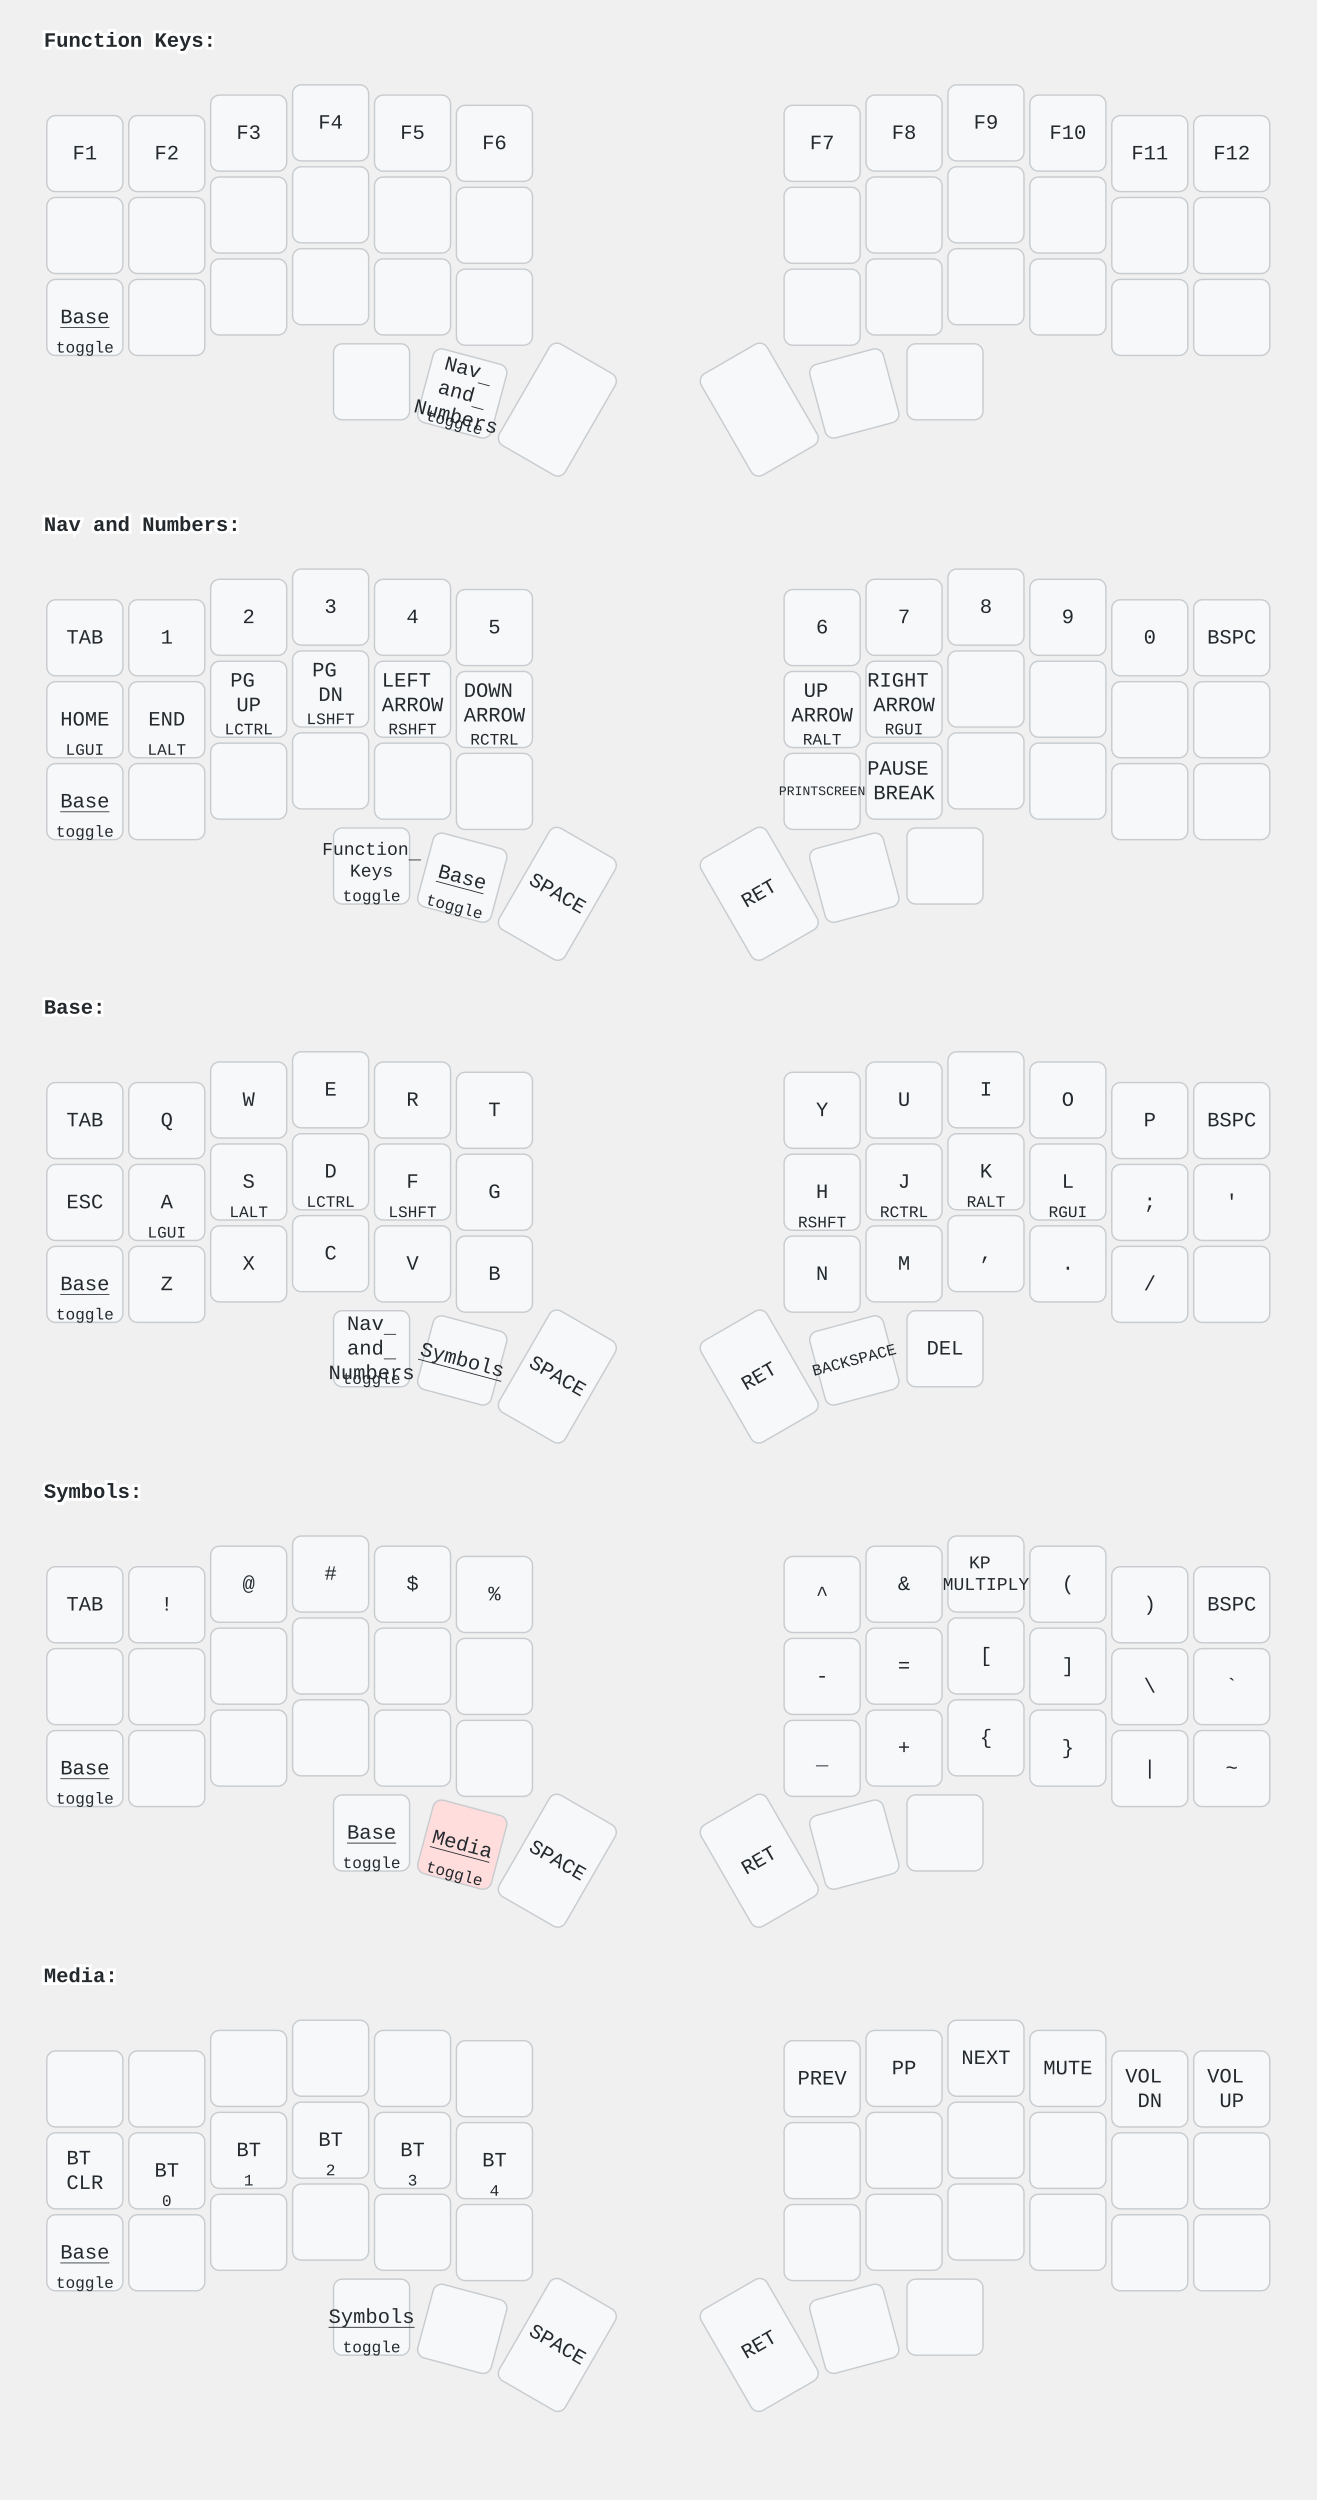
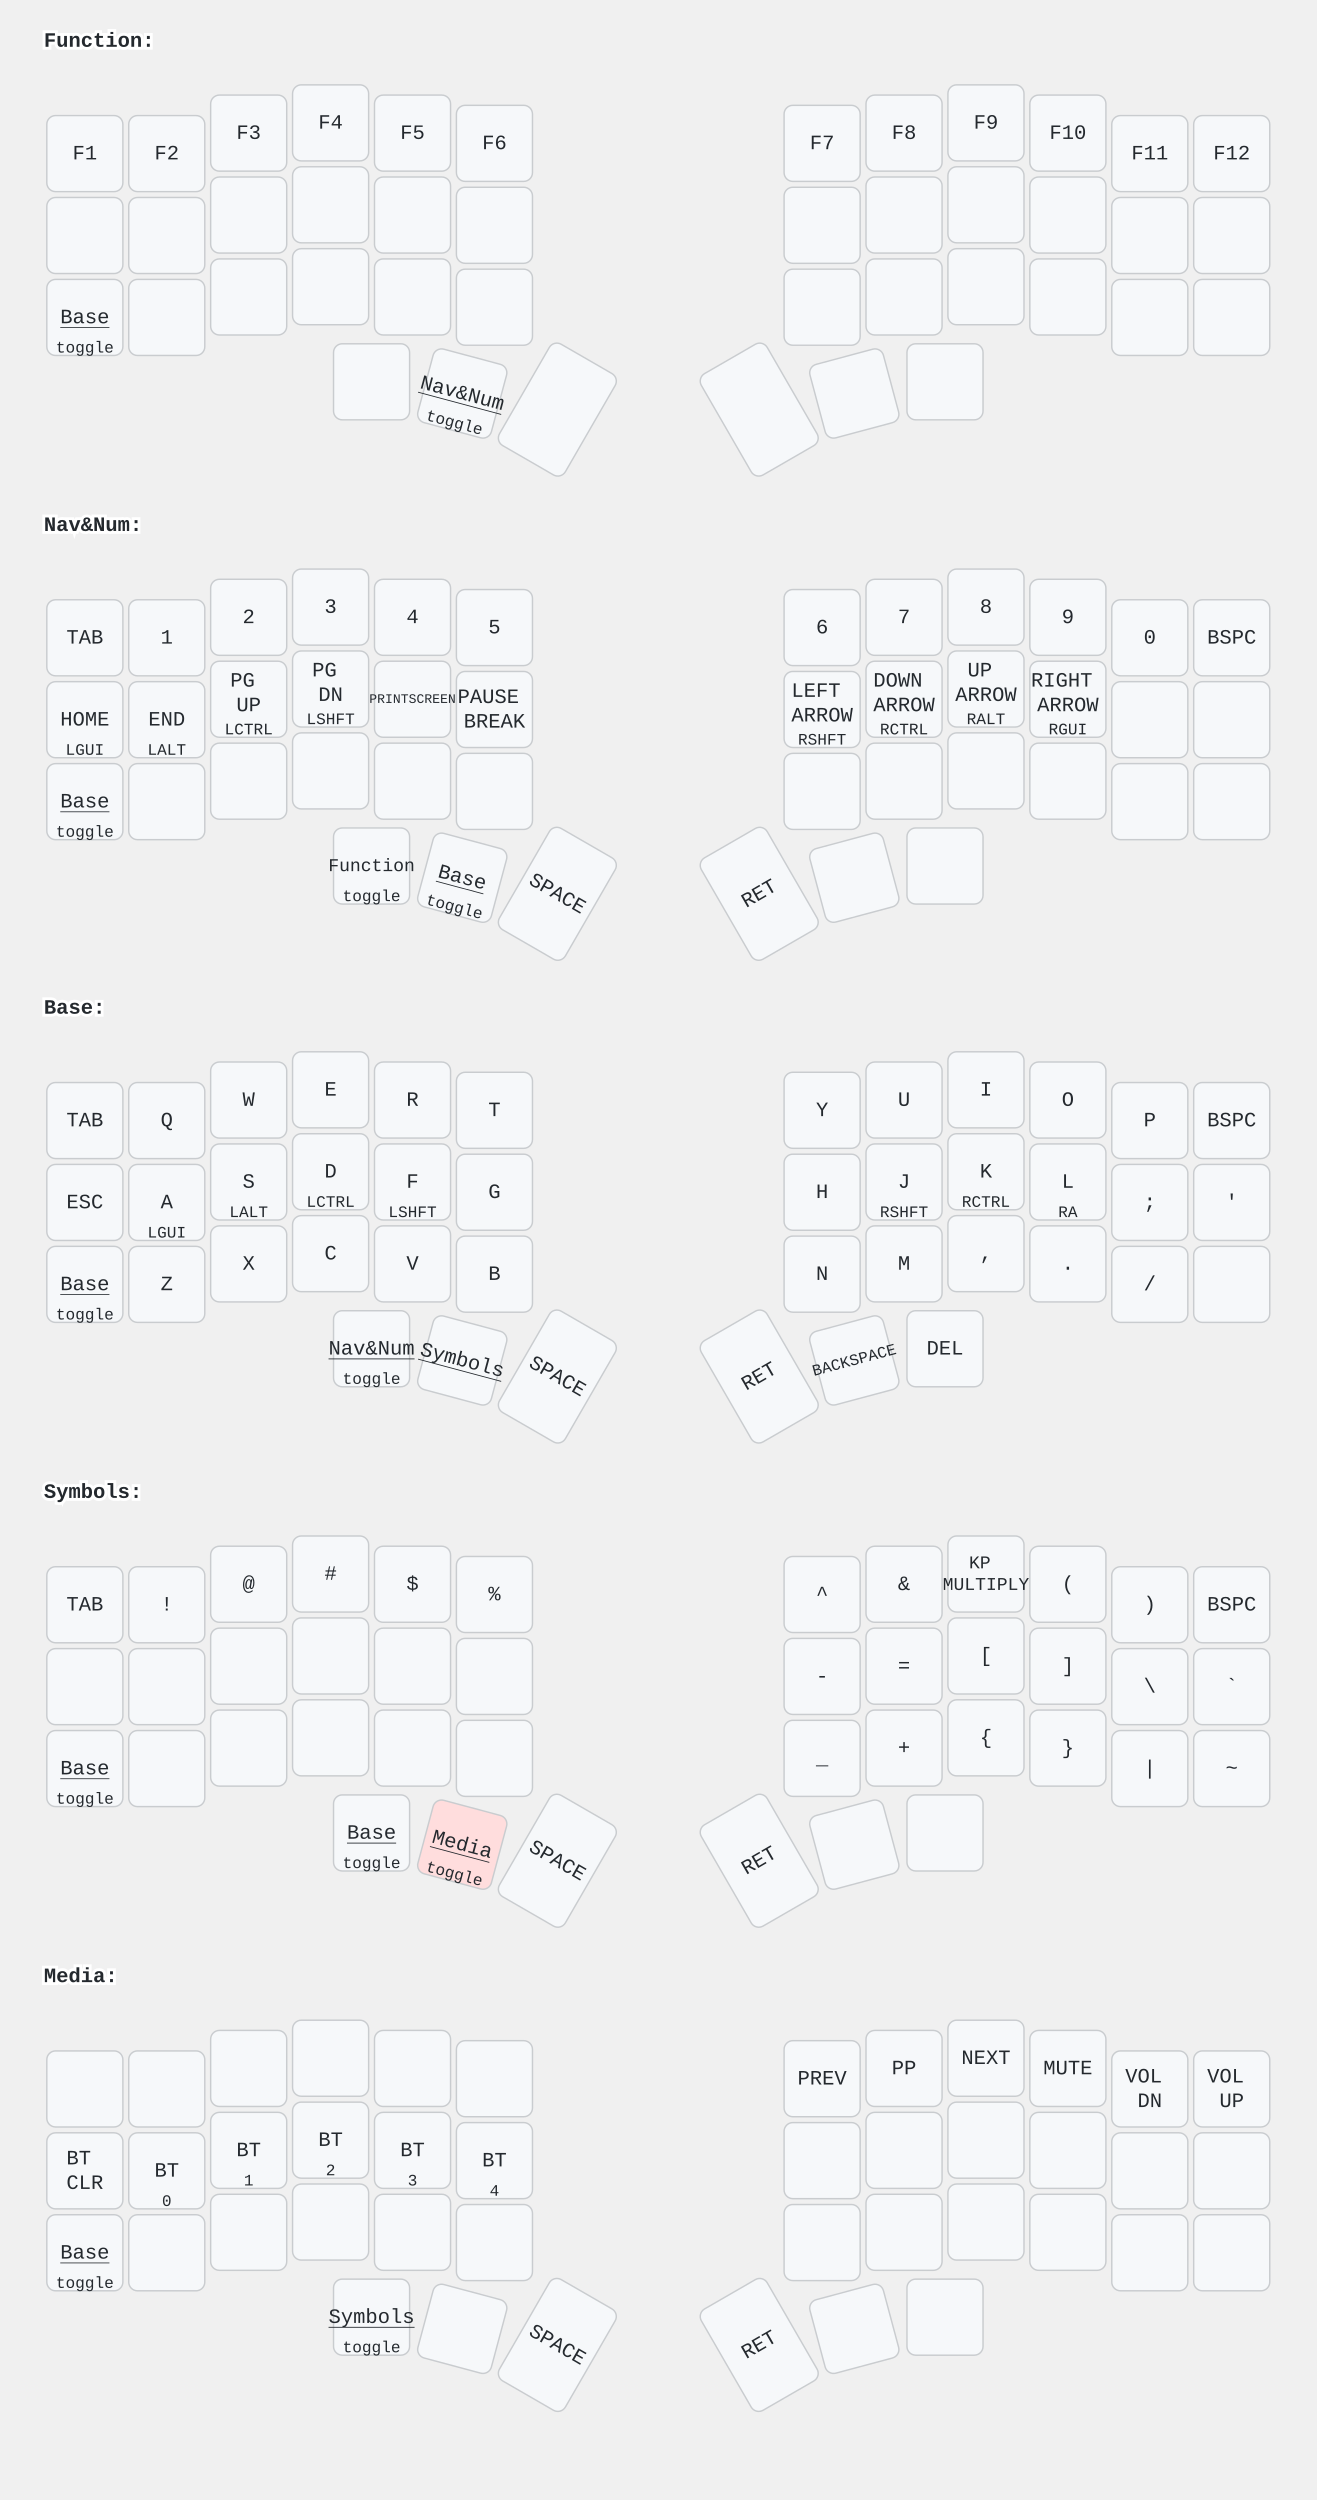
<svg xmlns="http://www.w3.org/2000/svg" width="900" height="1709" viewBox="0 0 900 1709" class="keymap">
  <style>/* inherit to force styles through use tags */
svg path {
    fill: inherit;
}

/* font and background color specifications */
svg.keymap {
    font-family: SFMono-Regular,Consolas,Liberation Mono,Menlo,monospace;
    font-size: 14px;
    font-kerning: normal;
    text-rendering: optimizeLegibility;
    fill: #24292e;
}

/* default key styling */
rect.key {
    fill: #f6f8fa;
}

rect.key, rect.combo {
    stroke: #c9cccf;
    stroke-width: 1;
}

/* default key side styling, only used is draw_key_sides is set */
rect.side {
    filter: brightness(90%);
}

/* color accent for combo boxes */
rect.combo, rect.combo-separate {
    fill: #cdf;
}

/* color accent for held keys */
rect.held, rect.combo.held {
    fill: #fdd;
}

/* color accent for ghost (optional) keys */
rect.ghost, rect.combo.ghost {
    stroke-dasharray: 4, 4;
    stroke-width: 2;
}

text {
    text-anchor: middle;
    dominant-baseline: middle;
}

/* styling for layer labels */
text.label {
    font-weight: bold;
    text-anchor: start;
    stroke: white;
    stroke-width: 4;
    paint-order: stroke;
}

/* styling for optional footer */
text.footer {
    text-anchor: end;
    dominant-baseline: auto;
    stroke: white;
    stroke-width: 4;
    paint-order: stroke;
}

/* styling for combo tap, and key non-tap label text */
text.combo, text.hold, text.shifted, text.left, text.right, text.tl, text.tr, text.bl, text.br {
    font-size: 11px;
}

text.hold, text.bl, text.br {
    text-anchor: middle;
    dominant-baseline: auto;
}

text.shifted, text.tl, text.tr {
    text-anchor: middle;
    dominant-baseline: hanging;
}

text.left, text.tl, text.bl {
    text-anchor: start;
}

text.right, text.tr, text.br {
    text-anchor: end;
}

text.layer-activator {
    text-decoration: underline;
}

/* styling for hold/shifted label text in combo box */
text.combo.hold, text.combo.shifted, text.combo.left, text.combo.right {
    font-size: 8px;
}

/* lighter symbol for transparent keys */
text.trans {
    fill: #7b7e81;
}

/* styling for combo dendrons */
path.combo {
    stroke-width: 1;
    stroke: gray;
    fill: none;
}

/* Start Tabler Icons Cleanup */
/* cannot use height/width with glyphs */
.icon-tabler &gt; path {
    fill: inherit;
    stroke: inherit;
    stroke-width: 2;
}
/* hide tabler's default box */
.icon-tabler &gt; path[stroke="none"][fill="none"] {
    visibility: hidden;
}
/* End Tabler Icons Cleanup */
</style>
-   <g transform="translate(30, 0)" class="layer-Function Keys">
-     <text x="0" y="28" class="label" id="Function-Keys">Function Keys:</text>
+   <g transform="translate(30, 0)" class="layer-Function">
+     <text x="0" y="28" class="label" id="Function">Function:</text>
    <g transform="translate(0, 56)">
      <g transform="translate(28, 49)" class="key keypos-0">
        <rect rx="6" ry="6" x="-26" y="-26" width="52" height="52" class="key" />
        <text x="0" y="0" class="key tap">F1</text>
      </g>
      <g transform="translate(84, 49)" class="key keypos-1">
        <rect rx="6" ry="6" x="-26" y="-26" width="52" height="52" class="key" />
        <text x="0" y="0" class="key tap">F2</text>
      </g>
      <g transform="translate(140, 35)" class="key keypos-2">
        <rect rx="6" ry="6" x="-26" y="-26" width="52" height="52" class="key" />
        <text x="0" y="0" class="key tap">F3</text>
      </g>
      <g transform="translate(196, 28)" class="key keypos-3">
        <rect rx="6" ry="6" x="-26" y="-26" width="52" height="52" class="key" />
        <text x="0" y="0" class="key tap">F4</text>
      </g>
      <g transform="translate(252, 35)" class="key keypos-4">
        <rect rx="6" ry="6" x="-26" y="-26" width="52" height="52" class="key" />
        <text x="0" y="0" class="key tap">F5</text>
      </g>
      <g transform="translate(308, 42)" class="key keypos-5">
        <rect rx="6" ry="6" x="-26" y="-26" width="52" height="52" class="key" />
        <text x="0" y="0" class="key tap">F6</text>
      </g>
      <g transform="translate(532, 42)" class="key keypos-6">
        <rect rx="6" ry="6" x="-26" y="-26" width="52" height="52" class="key" />
        <text x="0" y="0" class="key tap">F7</text>
      </g>
      <g transform="translate(588, 35)" class="key keypos-7">
        <rect rx="6" ry="6" x="-26" y="-26" width="52" height="52" class="key" />
        <text x="0" y="0" class="key tap">F8</text>
      </g>
      <g transform="translate(644, 28)" class="key keypos-8">
        <rect rx="6" ry="6" x="-26" y="-26" width="52" height="52" class="key" />
        <text x="0" y="0" class="key tap">F9</text>
      </g>
      <g transform="translate(700, 35)" class="key keypos-9">
        <rect rx="6" ry="6" x="-26" y="-26" width="52" height="52" class="key" />
        <text x="0" y="0" class="key tap">F10</text>
      </g>
      <g transform="translate(756, 49)" class="key keypos-10">
        <rect rx="6" ry="6" x="-26" y="-26" width="52" height="52" class="key" />
        <text x="0" y="0" class="key tap">F11</text>
      </g>
      <g transform="translate(812, 49)" class="key keypos-11">
        <rect rx="6" ry="6" x="-26" y="-26" width="52" height="52" class="key" />
        <text x="0" y="0" class="key tap">F12</text>
      </g>
      <g transform="translate(28, 105)" class="key keypos-12">
        <rect rx="6" ry="6" x="-26" y="-26" width="52" height="52" class="key" />
      </g>
      <g transform="translate(84, 105)" class="key keypos-13">
        <rect rx="6" ry="6" x="-26" y="-26" width="52" height="52" class="key" />
      </g>
      <g transform="translate(140, 91)" class="key keypos-14">
        <rect rx="6" ry="6" x="-26" y="-26" width="52" height="52" class="key" />
      </g>
      <g transform="translate(196, 84)" class="key keypos-15">
        <rect rx="6" ry="6" x="-26" y="-26" width="52" height="52" class="key" />
      </g>
      <g transform="translate(252, 91)" class="key keypos-16">
        <rect rx="6" ry="6" x="-26" y="-26" width="52" height="52" class="key" />
      </g>
      <g transform="translate(308, 98)" class="key keypos-17">
        <rect rx="6" ry="6" x="-26" y="-26" width="52" height="52" class="key" />
      </g>
      <g transform="translate(532, 98)" class="key keypos-18">
        <rect rx="6" ry="6" x="-26" y="-26" width="52" height="52" class="key" />
      </g>
      <g transform="translate(588, 91)" class="key keypos-19">
        <rect rx="6" ry="6" x="-26" y="-26" width="52" height="52" class="key" />
      </g>
      <g transform="translate(644, 84)" class="key keypos-20">
        <rect rx="6" ry="6" x="-26" y="-26" width="52" height="52" class="key" />
      </g>
      <g transform="translate(700, 91)" class="key keypos-21">
        <rect rx="6" ry="6" x="-26" y="-26" width="52" height="52" class="key" />
      </g>
      <g transform="translate(756, 105)" class="key keypos-22">
        <rect rx="6" ry="6" x="-26" y="-26" width="52" height="52" class="key" />
      </g>
      <g transform="translate(812, 105)" class="key keypos-23">
        <rect rx="6" ry="6" x="-26" y="-26" width="52" height="52" class="key" />
      </g>
      <g transform="translate(28, 161)" class="key keypos-24">
        <rect rx="6" ry="6" x="-26" y="-26" width="52" height="52" class="key" />
        <a href="#Base">
          <text x="0" y="0" class="key tap layer-activator">Base</text>
        </a>
        <text x="0" y="24" class="key hold">toggle</text>
      </g>
      <g transform="translate(84, 161)" class="key keypos-25">
        <rect rx="6" ry="6" x="-26" y="-26" width="52" height="52" class="key" />
      </g>
      <g transform="translate(140, 147)" class="key keypos-26">
        <rect rx="6" ry="6" x="-26" y="-26" width="52" height="52" class="key" />
      </g>
      <g transform="translate(196, 140)" class="key keypos-27">
        <rect rx="6" ry="6" x="-26" y="-26" width="52" height="52" class="key" />
      </g>
      <g transform="translate(252, 147)" class="key keypos-28">
        <rect rx="6" ry="6" x="-26" y="-26" width="52" height="52" class="key" />
      </g>
      <g transform="translate(308, 154)" class="key keypos-29">
        <rect rx="6" ry="6" x="-26" y="-26" width="52" height="52" class="key" />
      </g>
      <g transform="translate(532, 154)" class="key keypos-30">
        <rect rx="6" ry="6" x="-26" y="-26" width="52" height="52" class="key" />
      </g>
      <g transform="translate(588, 147)" class="key keypos-31">
        <rect rx="6" ry="6" x="-26" y="-26" width="52" height="52" class="key" />
      </g>
      <g transform="translate(644, 140)" class="key keypos-32">
        <rect rx="6" ry="6" x="-26" y="-26" width="52" height="52" class="key" />
      </g>
      <g transform="translate(700, 147)" class="key keypos-33">
        <rect rx="6" ry="6" x="-26" y="-26" width="52" height="52" class="key" />
      </g>
      <g transform="translate(756, 161)" class="key keypos-34">
        <rect rx="6" ry="6" x="-26" y="-26" width="52" height="52" class="key" />
      </g>
      <g transform="translate(812, 161)" class="key keypos-35">
        <rect rx="6" ry="6" x="-26" y="-26" width="52" height="52" class="key" />
      </g>
      <g transform="translate(224, 205)" class="key keypos-36">
        <rect rx="6" ry="6" x="-26" y="-26" width="52" height="52" class="key" />
      </g>
      <g transform="translate(286, 213) rotate(15.0)" class="key keypos-37">
        <rect rx="6" ry="6" x="-26" y="-26" width="52" height="52" class="key" />
-         <a href="#Nav-and-Numbers">
-           <text x="0" y="0" class="key tap layer-activator">
-             <tspan x="0" dy="-1.2em">Nav</tspan>
-             <tspan x="0" dy="1.2em">and</tspan>
-             <tspan x="0" dy="1.2em">Numbers</tspan>
-           </text>
+         <a href="#NavNum">
+           <text x="0" y="0" class="key tap layer-activator">Nav&amp;Num</text>
        </a>
        <text x="0" y="24" class="key hold">toggle</text>
      </g>
      <g transform="translate(351, 224) rotate(30.0)" class="key keypos-38">
        <rect rx="6" ry="6" x="-26" y="-40" width="52" height="80" class="key" />
      </g>
      <g transform="translate(489, 224) rotate(-30.0)" class="key keypos-39">
        <rect rx="6" ry="6" x="-26" y="-40" width="52" height="80" class="key" />
      </g>
      <g transform="translate(554, 213) rotate(-15.0)" class="key keypos-40">
        <rect rx="6" ry="6" x="-26" y="-26" width="52" height="52" class="key" />
      </g>
      <g transform="translate(616, 205)" class="key keypos-41">
        <rect rx="6" ry="6" x="-26" y="-26" width="52" height="52" class="key" />
      </g>
    </g>
  </g>
-   <g transform="translate(30, 331)" class="layer-Nav and Numbers">
-     <text x="0" y="28" class="label" id="Nav-and-Numbers">Nav and Numbers:</text>
+   <g transform="translate(30, 331)" class="layer-Nav&amp;Num">
+     <text x="0" y="28" class="label" id="NavNum">Nav&amp;Num:</text>
    <g transform="translate(0, 56)">
      <g transform="translate(28, 49)" class="key keypos-0">
        <rect rx="6" ry="6" x="-26" y="-26" width="52" height="52" class="key" />
        <text x="0" y="0" class="key tap">TAB</text>
      </g>
      <g transform="translate(84, 49)" class="key keypos-1">
        <rect rx="6" ry="6" x="-26" y="-26" width="52" height="52" class="key" />
        <text x="0" y="0" class="key tap">1</text>
      </g>
      <g transform="translate(140, 35)" class="key keypos-2">
        <rect rx="6" ry="6" x="-26" y="-26" width="52" height="52" class="key" />
        <text x="0" y="0" class="key tap">2</text>
      </g>
      <g transform="translate(196, 28)" class="key keypos-3">
        <rect rx="6" ry="6" x="-26" y="-26" width="52" height="52" class="key" />
        <text x="0" y="0" class="key tap">3</text>
      </g>
      <g transform="translate(252, 35)" class="key keypos-4">
        <rect rx="6" ry="6" x="-26" y="-26" width="52" height="52" class="key" />
        <text x="0" y="0" class="key tap">4</text>
      </g>
      <g transform="translate(308, 42)" class="key keypos-5">
        <rect rx="6" ry="6" x="-26" y="-26" width="52" height="52" class="key" />
        <text x="0" y="0" class="key tap">5</text>
      </g>
      <g transform="translate(532, 42)" class="key keypos-6">
        <rect rx="6" ry="6" x="-26" y="-26" width="52" height="52" class="key" />
        <text x="0" y="0" class="key tap">6</text>
      </g>
      <g transform="translate(588, 35)" class="key keypos-7">
        <rect rx="6" ry="6" x="-26" y="-26" width="52" height="52" class="key" />
        <text x="0" y="0" class="key tap">7</text>
      </g>
      <g transform="translate(644, 28)" class="key keypos-8">
        <rect rx="6" ry="6" x="-26" y="-26" width="52" height="52" class="key" />
        <text x="0" y="0" class="key tap">8</text>
      </g>
      <g transform="translate(700, 35)" class="key keypos-9">
        <rect rx="6" ry="6" x="-26" y="-26" width="52" height="52" class="key" />
        <text x="0" y="0" class="key tap">9</text>
      </g>
      <g transform="translate(756, 49)" class="key keypos-10">
        <rect rx="6" ry="6" x="-26" y="-26" width="52" height="52" class="key" />
        <text x="0" y="0" class="key tap">0</text>
      </g>
      <g transform="translate(812, 49)" class="key keypos-11">
        <rect rx="6" ry="6" x="-26" y="-26" width="52" height="52" class="key" />
        <text x="0" y="0" class="key tap">BSPC</text>
      </g>
      <g transform="translate(28, 105)" class="key keypos-12">
        <rect rx="6" ry="6" x="-26" y="-26" width="52" height="52" class="key" />
        <text x="0" y="0" class="key tap">HOME</text>
        <text x="0" y="24" class="key hold">LGUI</text>
      </g>
      <g transform="translate(84, 105)" class="key keypos-13">
        <rect rx="6" ry="6" x="-26" y="-26" width="52" height="52" class="key" />
        <text x="0" y="0" class="key tap">END</text>
        <text x="0" y="24" class="key hold">LALT</text>
      </g>
      <g transform="translate(140, 91)" class="key keypos-14">
        <rect rx="6" ry="6" x="-26" y="-26" width="52" height="52" class="key" />
        <text x="0" y="0" class="key tap">
          <tspan x="0" dy="-0.9em">PG</tspan>
          <tspan x="0" dy="1.2em">UP</tspan>
        </text>
        <text x="0" y="24" class="key hold">LCTRL</text>
      </g>
      <g transform="translate(196, 84)" class="key keypos-15">
        <rect rx="6" ry="6" x="-26" y="-26" width="52" height="52" class="key" />
        <text x="0" y="0" class="key tap">
          <tspan x="0" dy="-0.9em">PG</tspan>
          <tspan x="0" dy="1.2em">DN</tspan>
        </text>
        <text x="0" y="24" class="key hold">LSHFT</text>
      </g>
      <g transform="translate(252, 91)" class="key keypos-16">
        <rect rx="6" ry="6" x="-26" y="-26" width="52" height="52" class="key" />
        <text x="0" y="0" class="key tap">
+           <tspan style="font-size: 64%">PRINTSCREEN</tspan>
+         </text>
+       </g>
+       <g transform="translate(308, 98)" class="key keypos-17">
+         <rect rx="6" ry="6" x="-26" y="-26" width="52" height="52" class="key" />
+         <text x="0" y="0" class="key tap">
+           <tspan x="0" dy="-0.6em">PAUSE</tspan>
+           <tspan x="0" dy="1.2em">BREAK</tspan>
+         </text>
+       </g>
+       <g transform="translate(532, 98)" class="key keypos-18">
+         <rect rx="6" ry="6" x="-26" y="-26" width="52" height="52" class="key" />
+         <text x="0" y="0" class="key tap">
          <tspan x="0" dy="-0.9em">LEFT</tspan>
          <tspan x="0" dy="1.2em">ARROW</tspan>
        </text>
        <text x="0" y="24" class="key hold">RSHFT</text>
      </g>
-       <g transform="translate(308, 98)" class="key keypos-17">
+       <g transform="translate(588, 91)" class="key keypos-19">
        <rect rx="6" ry="6" x="-26" y="-26" width="52" height="52" class="key" />
        <text x="0" y="0" class="key tap">
          <tspan x="0" dy="-0.9em">DOWN</tspan>
          <tspan x="0" dy="1.2em">ARROW</tspan>
        </text>
        <text x="0" y="24" class="key hold">RCTRL</text>
      </g>
-       <g transform="translate(532, 98)" class="key keypos-18">
+       <g transform="translate(644, 84)" class="key keypos-20">
        <rect rx="6" ry="6" x="-26" y="-26" width="52" height="52" class="key" />
        <text x="0" y="0" class="key tap">
          <tspan x="0" dy="-0.9em">UP</tspan>
          <tspan x="0" dy="1.2em">ARROW</tspan>
        </text>
        <text x="0" y="24" class="key hold">RALT</text>
      </g>
-       <g transform="translate(588, 91)" class="key keypos-19">
+       <g transform="translate(700, 91)" class="key keypos-21">
        <rect rx="6" ry="6" x="-26" y="-26" width="52" height="52" class="key" />
        <text x="0" y="0" class="key tap">
          <tspan x="0" dy="-0.9em">RIGHT</tspan>
          <tspan x="0" dy="1.2em">ARROW</tspan>
        </text>
        <text x="0" y="24" class="key hold">RGUI</text>
      </g>
-       <g transform="translate(644, 84)" class="key keypos-20">
-         <rect rx="6" ry="6" x="-26" y="-26" width="52" height="52" class="key" />
-       </g>
-       <g transform="translate(700, 91)" class="key keypos-21">
-         <rect rx="6" ry="6" x="-26" y="-26" width="52" height="52" class="key" />
-       </g>
      <g transform="translate(756, 105)" class="key keypos-22">
        <rect rx="6" ry="6" x="-26" y="-26" width="52" height="52" class="key" />
      </g>
      <g transform="translate(812, 105)" class="key keypos-23">
        <rect rx="6" ry="6" x="-26" y="-26" width="52" height="52" class="key" />
      </g>
      <g transform="translate(28, 161)" class="key keypos-24">
        <rect rx="6" ry="6" x="-26" y="-26" width="52" height="52" class="key" />
        <a href="#Base">
          <text x="0" y="0" class="key tap layer-activator">Base</text>
        </a>
        <text x="0" y="24" class="key hold">toggle</text>
      </g>
      <g transform="translate(84, 161)" class="key keypos-25">
        <rect rx="6" ry="6" x="-26" y="-26" width="52" height="52" class="key" />
      </g>
      <g transform="translate(140, 147)" class="key keypos-26">
        <rect rx="6" ry="6" x="-26" y="-26" width="52" height="52" class="key" />
      </g>
      <g transform="translate(196, 140)" class="key keypos-27">
        <rect rx="6" ry="6" x="-26" y="-26" width="52" height="52" class="key" />
      </g>
      <g transform="translate(252, 147)" class="key keypos-28">
        <rect rx="6" ry="6" x="-26" y="-26" width="52" height="52" class="key" />
      </g>
      <g transform="translate(308, 154)" class="key keypos-29">
        <rect rx="6" ry="6" x="-26" y="-26" width="52" height="52" class="key" />
      </g>
      <g transform="translate(532, 154)" class="key keypos-30">
        <rect rx="6" ry="6" x="-26" y="-26" width="52" height="52" class="key" />
-         <text x="0" y="0" class="key tap">
-           <tspan style="font-size: 64%">PRINTSCREEN</tspan>
-         </text>
      </g>
      <g transform="translate(588, 147)" class="key keypos-31">
        <rect rx="6" ry="6" x="-26" y="-26" width="52" height="52" class="key" />
-         <text x="0" y="0" class="key tap">
-           <tspan x="0" dy="-0.6em">PAUSE</tspan>
-           <tspan x="0" dy="1.2em">BREAK</tspan>
-         </text>
      </g>
      <g transform="translate(644, 140)" class="key keypos-32">
        <rect rx="6" ry="6" x="-26" y="-26" width="52" height="52" class="key" />
      </g>
      <g transform="translate(700, 147)" class="key keypos-33">
        <rect rx="6" ry="6" x="-26" y="-26" width="52" height="52" class="key" />
      </g>
      <g transform="translate(756, 161)" class="key keypos-34">
        <rect rx="6" ry="6" x="-26" y="-26" width="52" height="52" class="key" />
      </g>
      <g transform="translate(812, 161)" class="key keypos-35">
        <rect rx="6" ry="6" x="-26" y="-26" width="52" height="52" class="key" />
      </g>
      <g transform="translate(224, 205)" class="key keypos-36">
        <rect rx="6" ry="6" x="-26" y="-26" width="52" height="52" class="key" />
-         <a href="#Function-Keys">
+         <a href="#Function">
          <text x="0" y="0" class="key tap layer-activator">
-             <tspan x="0" dy="-0.9em" style="font-size: 88%">Function</tspan>
-             <tspan x="0" dy="1.2em" style="font-size: 88%">Keys</tspan>
+             <tspan style="font-size: 88%">Function</tspan>
          </text>
        </a>
        <text x="0" y="24" class="key hold">toggle</text>
      </g>
      <g transform="translate(286, 213) rotate(15.0)" class="key keypos-37">
        <rect rx="6" ry="6" x="-26" y="-26" width="52" height="52" class="key" />
        <a href="#Base">
          <text x="0" y="0" class="key tap layer-activator">Base</text>
        </a>
        <text x="0" y="24" class="key hold">toggle</text>
      </g>
      <g transform="translate(351, 224) rotate(30.0)" class="key keypos-38">
        <rect rx="6" ry="6" x="-26" y="-40" width="52" height="80" class="key" />
        <text x="0" y="0" class="key tap">SPACE</text>
      </g>
      <g transform="translate(489, 224) rotate(-30.0)" class="key keypos-39">
        <rect rx="6" ry="6" x="-26" y="-40" width="52" height="80" class="key" />
        <text x="0" y="0" class="key tap">RET</text>
      </g>
      <g transform="translate(554, 213) rotate(-15.0)" class="key keypos-40">
        <rect rx="6" ry="6" x="-26" y="-26" width="52" height="52" class="key" />
      </g>
      <g transform="translate(616, 205)" class="key keypos-41">
        <rect rx="6" ry="6" x="-26" y="-26" width="52" height="52" class="key" />
      </g>
    </g>
  </g>
  <g transform="translate(30, 661)" class="layer-Base">
    <text x="0" y="28" class="label" id="Base">Base:</text>
    <g transform="translate(0, 56)">
      <g transform="translate(28, 49)" class="key keypos-0">
        <rect rx="6" ry="6" x="-26" y="-26" width="52" height="52" class="key" />
        <text x="0" y="0" class="key tap">TAB</text>
      </g>
      <g transform="translate(84, 49)" class="key keypos-1">
        <rect rx="6" ry="6" x="-26" y="-26" width="52" height="52" class="key" />
        <text x="0" y="0" class="key tap">Q</text>
      </g>
      <g transform="translate(140, 35)" class="key keypos-2">
        <rect rx="6" ry="6" x="-26" y="-26" width="52" height="52" class="key" />
        <text x="0" y="0" class="key tap">W</text>
      </g>
      <g transform="translate(196, 28)" class="key keypos-3">
        <rect rx="6" ry="6" x="-26" y="-26" width="52" height="52" class="key" />
        <text x="0" y="0" class="key tap">E</text>
      </g>
      <g transform="translate(252, 35)" class="key keypos-4">
        <rect rx="6" ry="6" x="-26" y="-26" width="52" height="52" class="key" />
        <text x="0" y="0" class="key tap">R</text>
      </g>
      <g transform="translate(308, 42)" class="key keypos-5">
        <rect rx="6" ry="6" x="-26" y="-26" width="52" height="52" class="key" />
        <text x="0" y="0" class="key tap">T</text>
      </g>
      <g transform="translate(532, 42)" class="key keypos-6">
        <rect rx="6" ry="6" x="-26" y="-26" width="52" height="52" class="key" />
        <text x="0" y="0" class="key tap">Y</text>
      </g>
      <g transform="translate(588, 35)" class="key keypos-7">
        <rect rx="6" ry="6" x="-26" y="-26" width="52" height="52" class="key" />
        <text x="0" y="0" class="key tap">U</text>
      </g>
      <g transform="translate(644, 28)" class="key keypos-8">
        <rect rx="6" ry="6" x="-26" y="-26" width="52" height="52" class="key" />
        <text x="0" y="0" class="key tap">I</text>
      </g>
      <g transform="translate(700, 35)" class="key keypos-9">
        <rect rx="6" ry="6" x="-26" y="-26" width="52" height="52" class="key" />
        <text x="0" y="0" class="key tap">O</text>
      </g>
      <g transform="translate(756, 49)" class="key keypos-10">
        <rect rx="6" ry="6" x="-26" y="-26" width="52" height="52" class="key" />
        <text x="0" y="0" class="key tap">P</text>
      </g>
      <g transform="translate(812, 49)" class="key keypos-11">
        <rect rx="6" ry="6" x="-26" y="-26" width="52" height="52" class="key" />
        <text x="0" y="0" class="key tap">BSPC</text>
      </g>
      <g transform="translate(28, 105)" class="key keypos-12">
        <rect rx="6" ry="6" x="-26" y="-26" width="52" height="52" class="key" />
        <text x="0" y="0" class="key tap">ESC</text>
      </g>
      <g transform="translate(84, 105)" class="key keypos-13">
        <rect rx="6" ry="6" x="-26" y="-26" width="52" height="52" class="key" />
        <text x="0" y="0" class="key tap">A</text>
        <text x="0" y="24" class="key hold">LGUI</text>
      </g>
      <g transform="translate(140, 91)" class="key keypos-14">
        <rect rx="6" ry="6" x="-26" y="-26" width="52" height="52" class="key" />
        <text x="0" y="0" class="key tap">S</text>
        <text x="0" y="24" class="key hold">LALT</text>
      </g>
      <g transform="translate(196, 84)" class="key keypos-15">
        <rect rx="6" ry="6" x="-26" y="-26" width="52" height="52" class="key" />
        <text x="0" y="0" class="key tap">D</text>
        <text x="0" y="24" class="key hold">LCTRL</text>
      </g>
      <g transform="translate(252, 91)" class="key keypos-16">
        <rect rx="6" ry="6" x="-26" y="-26" width="52" height="52" class="key" />
        <text x="0" y="0" class="key tap">F</text>
        <text x="0" y="24" class="key hold">LSHFT</text>
      </g>
      <g transform="translate(308, 98)" class="key keypos-17">
        <rect rx="6" ry="6" x="-26" y="-26" width="52" height="52" class="key" />
        <text x="0" y="0" class="key tap">G</text>
      </g>
      <g transform="translate(532, 98)" class="key keypos-18">
        <rect rx="6" ry="6" x="-26" y="-26" width="52" height="52" class="key" />
        <text x="0" y="0" class="key tap">H</text>
+       </g>
+       <g transform="translate(588, 91)" class="key keypos-19">
+         <rect rx="6" ry="6" x="-26" y="-26" width="52" height="52" class="key" />
+         <text x="0" y="0" class="key tap">J</text>
        <text x="0" y="24" class="key hold">RSHFT</text>
      </g>
-       <g transform="translate(588, 91)" class="key keypos-19">
-         <rect rx="6" ry="6" x="-26" y="-26" width="52" height="52" class="key" />
-         <text x="0" y="0" class="key tap">J</text>
+       <g transform="translate(644, 84)" class="key keypos-20">
+         <rect rx="6" ry="6" x="-26" y="-26" width="52" height="52" class="key" />
+         <text x="0" y="0" class="key tap">K</text>
        <text x="0" y="24" class="key hold">RCTRL</text>
      </g>
-       <g transform="translate(644, 84)" class="key keypos-20">
-         <rect rx="6" ry="6" x="-26" y="-26" width="52" height="52" class="key" />
-         <text x="0" y="0" class="key tap">K</text>
-         <text x="0" y="24" class="key hold">RALT</text>
-       </g>
      <g transform="translate(700, 91)" class="key keypos-21">
        <rect rx="6" ry="6" x="-26" y="-26" width="52" height="52" class="key" />
        <text x="0" y="0" class="key tap">L</text>
-         <text x="0" y="24" class="key hold">RGUI</text>
+         <text x="0" y="24" class="key hold">RA</text>
      </g>
      <g transform="translate(756, 105)" class="key keypos-22">
        <rect rx="6" ry="6" x="-26" y="-26" width="52" height="52" class="key" />
        <text x="0" y="0" class="key tap">;</text>
      </g>
      <g transform="translate(812, 105)" class="key keypos-23">
        <rect rx="6" ry="6" x="-26" y="-26" width="52" height="52" class="key" />
        <text x="0" y="0" class="key tap">'</text>
      </g>
      <g transform="translate(28, 161)" class="key keypos-24">
        <rect rx="6" ry="6" x="-26" y="-26" width="52" height="52" class="key" />
        <a href="#Base">
          <text x="0" y="0" class="key tap layer-activator">Base</text>
        </a>
        <text x="0" y="24" class="key hold">toggle</text>
      </g>
      <g transform="translate(84, 161)" class="key keypos-25">
        <rect rx="6" ry="6" x="-26" y="-26" width="52" height="52" class="key" />
        <text x="0" y="0" class="key tap">Z</text>
      </g>
      <g transform="translate(140, 147)" class="key keypos-26">
        <rect rx="6" ry="6" x="-26" y="-26" width="52" height="52" class="key" />
        <text x="0" y="0" class="key tap">X</text>
      </g>
      <g transform="translate(196, 140)" class="key keypos-27">
        <rect rx="6" ry="6" x="-26" y="-26" width="52" height="52" class="key" />
        <text x="0" y="0" class="key tap">C</text>
      </g>
      <g transform="translate(252, 147)" class="key keypos-28">
        <rect rx="6" ry="6" x="-26" y="-26" width="52" height="52" class="key" />
        <text x="0" y="0" class="key tap">V</text>
      </g>
      <g transform="translate(308, 154)" class="key keypos-29">
        <rect rx="6" ry="6" x="-26" y="-26" width="52" height="52" class="key" />
        <text x="0" y="0" class="key tap">B</text>
      </g>
      <g transform="translate(532, 154)" class="key keypos-30">
        <rect rx="6" ry="6" x="-26" y="-26" width="52" height="52" class="key" />
        <text x="0" y="0" class="key tap">N</text>
      </g>
      <g transform="translate(588, 147)" class="key keypos-31">
        <rect rx="6" ry="6" x="-26" y="-26" width="52" height="52" class="key" />
        <text x="0" y="0" class="key tap">M</text>
      </g>
      <g transform="translate(644, 140)" class="key keypos-32">
        <rect rx="6" ry="6" x="-26" y="-26" width="52" height="52" class="key" />
        <text x="0" y="0" class="key tap">,</text>
      </g>
      <g transform="translate(700, 147)" class="key keypos-33">
        <rect rx="6" ry="6" x="-26" y="-26" width="52" height="52" class="key" />
        <text x="0" y="0" class="key tap">.</text>
      </g>
      <g transform="translate(756, 161)" class="key keypos-34">
        <rect rx="6" ry="6" x="-26" y="-26" width="52" height="52" class="key" />
        <text x="0" y="0" class="key tap">/</text>
      </g>
      <g transform="translate(812, 161)" class="key keypos-35">
        <rect rx="6" ry="6" x="-26" y="-26" width="52" height="52" class="key" />
      </g>
      <g transform="translate(224, 205)" class="key keypos-36">
        <rect rx="6" ry="6" x="-26" y="-26" width="52" height="52" class="key" />
-         <a href="#Nav-and-Numbers">
-           <text x="0" y="0" class="key tap layer-activator">
-             <tspan x="0" dy="-1.2em">Nav</tspan>
-             <tspan x="0" dy="1.2em">and</tspan>
-             <tspan x="0" dy="1.2em">Numbers</tspan>
-           </text>
+         <a href="#NavNum">
+           <text x="0" y="0" class="key tap layer-activator">Nav&amp;Num</text>
        </a>
        <text x="0" y="24" class="key hold">toggle</text>
      </g>
      <g transform="translate(286, 213) rotate(15.0)" class="key keypos-37">
        <rect rx="6" ry="6" x="-26" y="-26" width="52" height="52" class="key" />
        <a href="#Symbols">
          <text x="0" y="0" class="key tap layer-activator">Symbols</text>
        </a>
      </g>
      <g transform="translate(351, 224) rotate(30.0)" class="key keypos-38">
        <rect rx="6" ry="6" x="-26" y="-40" width="52" height="80" class="key" />
        <text x="0" y="0" class="key tap">SPACE</text>
      </g>
      <g transform="translate(489, 224) rotate(-30.0)" class="key keypos-39">
        <rect rx="6" ry="6" x="-26" y="-40" width="52" height="80" class="key" />
        <text x="0" y="0" class="key tap">RET</text>
      </g>
      <g transform="translate(554, 213) rotate(-15.0)" class="key keypos-40">
        <rect rx="6" ry="6" x="-26" y="-26" width="52" height="52" class="key" />
        <text x="0" y="0" class="key tap">
          <tspan style="font-size: 78%">BACKSPACE</tspan>
        </text>
      </g>
      <g transform="translate(616, 205)" class="key keypos-41">
        <rect rx="6" ry="6" x="-26" y="-26" width="52" height="52" class="key" />
        <text x="0" y="0" class="key tap">DEL</text>
      </g>
    </g>
  </g>
  <g transform="translate(30, 992)" class="layer-Symbols">
    <text x="0" y="28" class="label" id="Symbols">Symbols:</text>
    <g transform="translate(0, 56)">
      <g transform="translate(28, 49)" class="key keypos-0">
        <rect rx="6" ry="6" x="-26" y="-26" width="52" height="52" class="key" />
        <text x="0" y="0" class="key tap">TAB</text>
      </g>
      <g transform="translate(84, 49)" class="key keypos-1">
        <rect rx="6" ry="6" x="-26" y="-26" width="52" height="52" class="key" />
        <text x="0" y="0" class="key tap">!</text>
      </g>
      <g transform="translate(140, 35)" class="key keypos-2">
        <rect rx="6" ry="6" x="-26" y="-26" width="52" height="52" class="key" />
        <text x="0" y="0" class="key tap">@</text>
      </g>
      <g transform="translate(196, 28)" class="key keypos-3">
        <rect rx="6" ry="6" x="-26" y="-26" width="52" height="52" class="key" />
        <text x="0" y="0" class="key tap">#</text>
      </g>
      <g transform="translate(252, 35)" class="key keypos-4">
        <rect rx="6" ry="6" x="-26" y="-26" width="52" height="52" class="key" />
        <text x="0" y="0" class="key tap">$</text>
      </g>
      <g transform="translate(308, 42)" class="key keypos-5">
        <rect rx="6" ry="6" x="-26" y="-26" width="52" height="52" class="key" />
        <text x="0" y="0" class="key tap">%</text>
      </g>
      <g transform="translate(532, 42)" class="key keypos-6">
        <rect rx="6" ry="6" x="-26" y="-26" width="52" height="52" class="key" />
        <text x="0" y="0" class="key tap">^</text>
      </g>
      <g transform="translate(588, 35)" class="key keypos-7">
        <rect rx="6" ry="6" x="-26" y="-26" width="52" height="52" class="key" />
        <text x="0" y="0" class="key tap">&amp;</text>
      </g>
      <g transform="translate(644, 28)" class="key keypos-8">
        <rect rx="6" ry="6" x="-26" y="-26" width="52" height="52" class="key" />
        <text x="0" y="0" class="key tap">
          <tspan x="0" dy="-0.6em" style="font-size: 88%">KP</tspan>
          <tspan x="0" dy="1.2em" style="font-size: 88%">MULTIPLY</tspan>
        </text>
      </g>
      <g transform="translate(700, 35)" class="key keypos-9">
        <rect rx="6" ry="6" x="-26" y="-26" width="52" height="52" class="key" />
        <text x="0" y="0" class="key tap">(</text>
      </g>
      <g transform="translate(756, 49)" class="key keypos-10">
        <rect rx="6" ry="6" x="-26" y="-26" width="52" height="52" class="key" />
        <text x="0" y="0" class="key tap">)</text>
      </g>
      <g transform="translate(812, 49)" class="key keypos-11">
        <rect rx="6" ry="6" x="-26" y="-26" width="52" height="52" class="key" />
        <text x="0" y="0" class="key tap">BSPC</text>
      </g>
      <g transform="translate(28, 105)" class="key keypos-12">
        <rect rx="6" ry="6" x="-26" y="-26" width="52" height="52" class="key" />
      </g>
      <g transform="translate(84, 105)" class="key keypos-13">
        <rect rx="6" ry="6" x="-26" y="-26" width="52" height="52" class="key" />
      </g>
      <g transform="translate(140, 91)" class="key keypos-14">
        <rect rx="6" ry="6" x="-26" y="-26" width="52" height="52" class="key" />
      </g>
      <g transform="translate(196, 84)" class="key keypos-15">
        <rect rx="6" ry="6" x="-26" y="-26" width="52" height="52" class="key" />
      </g>
      <g transform="translate(252, 91)" class="key keypos-16">
        <rect rx="6" ry="6" x="-26" y="-26" width="52" height="52" class="key" />
      </g>
      <g transform="translate(308, 98)" class="key keypos-17">
        <rect rx="6" ry="6" x="-26" y="-26" width="52" height="52" class="key" />
      </g>
      <g transform="translate(532, 98)" class="key keypos-18">
        <rect rx="6" ry="6" x="-26" y="-26" width="52" height="52" class="key" />
        <text x="0" y="0" class="key tap">-</text>
      </g>
      <g transform="translate(588, 91)" class="key keypos-19">
        <rect rx="6" ry="6" x="-26" y="-26" width="52" height="52" class="key" />
        <text x="0" y="0" class="key tap">=</text>
      </g>
      <g transform="translate(644, 84)" class="key keypos-20">
        <rect rx="6" ry="6" x="-26" y="-26" width="52" height="52" class="key" />
        <text x="0" y="0" class="key tap">[</text>
      </g>
      <g transform="translate(700, 91)" class="key keypos-21">
        <rect rx="6" ry="6" x="-26" y="-26" width="52" height="52" class="key" />
        <text x="0" y="0" class="key tap">]</text>
      </g>
      <g transform="translate(756, 105)" class="key keypos-22">
        <rect rx="6" ry="6" x="-26" y="-26" width="52" height="52" class="key" />
        <text x="0" y="0" class="key tap">\</text>
      </g>
      <g transform="translate(812, 105)" class="key keypos-23">
        <rect rx="6" ry="6" x="-26" y="-26" width="52" height="52" class="key" />
        <text x="0" y="0" class="key tap">`</text>
      </g>
      <g transform="translate(28, 161)" class="key keypos-24">
        <rect rx="6" ry="6" x="-26" y="-26" width="52" height="52" class="key" />
        <a href="#Base">
          <text x="0" y="0" class="key tap layer-activator">Base</text>
        </a>
        <text x="0" y="24" class="key hold">toggle</text>
      </g>
      <g transform="translate(84, 161)" class="key keypos-25">
        <rect rx="6" ry="6" x="-26" y="-26" width="52" height="52" class="key" />
      </g>
      <g transform="translate(140, 147)" class="key keypos-26">
        <rect rx="6" ry="6" x="-26" y="-26" width="52" height="52" class="key" />
      </g>
      <g transform="translate(196, 140)" class="key keypos-27">
        <rect rx="6" ry="6" x="-26" y="-26" width="52" height="52" class="key" />
      </g>
      <g transform="translate(252, 147)" class="key keypos-28">
        <rect rx="6" ry="6" x="-26" y="-26" width="52" height="52" class="key" />
      </g>
      <g transform="translate(308, 154)" class="key keypos-29">
        <rect rx="6" ry="6" x="-26" y="-26" width="52" height="52" class="key" />
      </g>
      <g transform="translate(532, 154)" class="key keypos-30">
        <rect rx="6" ry="6" x="-26" y="-26" width="52" height="52" class="key" />
        <text x="0" y="0" class="key tap">_</text>
      </g>
      <g transform="translate(588, 147)" class="key keypos-31">
        <rect rx="6" ry="6" x="-26" y="-26" width="52" height="52" class="key" />
        <text x="0" y="0" class="key tap">+</text>
      </g>
      <g transform="translate(644, 140)" class="key keypos-32">
        <rect rx="6" ry="6" x="-26" y="-26" width="52" height="52" class="key" />
        <text x="0" y="0" class="key tap">{</text>
      </g>
      <g transform="translate(700, 147)" class="key keypos-33">
        <rect rx="6" ry="6" x="-26" y="-26" width="52" height="52" class="key" />
        <text x="0" y="0" class="key tap">}</text>
      </g>
      <g transform="translate(756, 161)" class="key keypos-34">
        <rect rx="6" ry="6" x="-26" y="-26" width="52" height="52" class="key" />
        <text x="0" y="0" class="key tap">|</text>
      </g>
      <g transform="translate(812, 161)" class="key keypos-35">
        <rect rx="6" ry="6" x="-26" y="-26" width="52" height="52" class="key" />
        <text x="0" y="0" class="key tap">~</text>
      </g>
      <g transform="translate(224, 205)" class="key keypos-36">
        <rect rx="6" ry="6" x="-26" y="-26" width="52" height="52" class="key" />
        <a href="#Base">
          <text x="0" y="0" class="key tap layer-activator">Base</text>
        </a>
        <text x="0" y="24" class="key hold">toggle</text>
      </g>
      <g transform="translate(286, 213) rotate(15.0)" class="key held keypos-37">
        <rect rx="6" ry="6" x="-26" y="-26" width="52" height="52" class="key held" />
        <a href="#Media">
          <text x="0" y="0" class="key held tap layer-activator">Media</text>
        </a>
        <text x="0" y="24" class="key held hold">toggle</text>
      </g>
      <g transform="translate(351, 224) rotate(30.0)" class="key keypos-38">
        <rect rx="6" ry="6" x="-26" y="-40" width="52" height="80" class="key" />
        <text x="0" y="0" class="key tap">SPACE</text>
      </g>
      <g transform="translate(489, 224) rotate(-30.0)" class="key keypos-39">
        <rect rx="6" ry="6" x="-26" y="-40" width="52" height="80" class="key" />
        <text x="0" y="0" class="key tap">RET</text>
      </g>
      <g transform="translate(554, 213) rotate(-15.0)" class="key keypos-40">
        <rect rx="6" ry="6" x="-26" y="-26" width="52" height="52" class="key" />
      </g>
      <g transform="translate(616, 205)" class="key keypos-41">
        <rect rx="6" ry="6" x="-26" y="-26" width="52" height="52" class="key" />
      </g>
    </g>
  </g>
  <g transform="translate(30, 1323)" class="layer-Media">
    <text x="0" y="28" class="label" id="Media">Media:</text>
    <g transform="translate(0, 56)">
      <g transform="translate(28, 49)" class="key keypos-0">
        <rect rx="6" ry="6" x="-26" y="-26" width="52" height="52" class="key" />
      </g>
      <g transform="translate(84, 49)" class="key keypos-1">
        <rect rx="6" ry="6" x="-26" y="-26" width="52" height="52" class="key" />
      </g>
      <g transform="translate(140, 35)" class="key keypos-2">
        <rect rx="6" ry="6" x="-26" y="-26" width="52" height="52" class="key" />
      </g>
      <g transform="translate(196, 28)" class="key keypos-3">
        <rect rx="6" ry="6" x="-26" y="-26" width="52" height="52" class="key" />
      </g>
      <g transform="translate(252, 35)" class="key keypos-4">
        <rect rx="6" ry="6" x="-26" y="-26" width="52" height="52" class="key" />
      </g>
      <g transform="translate(308, 42)" class="key keypos-5">
        <rect rx="6" ry="6" x="-26" y="-26" width="52" height="52" class="key" />
      </g>
      <g transform="translate(532, 42)" class="key keypos-6">
        <rect rx="6" ry="6" x="-26" y="-26" width="52" height="52" class="key" />
        <text x="0" y="0" class="key tap">PREV</text>
      </g>
      <g transform="translate(588, 35)" class="key keypos-7">
        <rect rx="6" ry="6" x="-26" y="-26" width="52" height="52" class="key" />
        <text x="0" y="0" class="key tap">PP</text>
      </g>
      <g transform="translate(644, 28)" class="key keypos-8">
        <rect rx="6" ry="6" x="-26" y="-26" width="52" height="52" class="key" />
        <text x="0" y="0" class="key tap">NEXT</text>
      </g>
      <g transform="translate(700, 35)" class="key keypos-9">
        <rect rx="6" ry="6" x="-26" y="-26" width="52" height="52" class="key" />
        <text x="0" y="0" class="key tap">MUTE</text>
      </g>
      <g transform="translate(756, 49)" class="key keypos-10">
        <rect rx="6" ry="6" x="-26" y="-26" width="52" height="52" class="key" />
        <text x="0" y="0" class="key tap">
          <tspan x="0" dy="-0.6em">VOL</tspan>
          <tspan x="0" dy="1.2em">DN</tspan>
        </text>
      </g>
      <g transform="translate(812, 49)" class="key keypos-11">
        <rect rx="6" ry="6" x="-26" y="-26" width="52" height="52" class="key" />
        <text x="0" y="0" class="key tap">
          <tspan x="0" dy="-0.6em">VOL</tspan>
          <tspan x="0" dy="1.2em">UP</tspan>
        </text>
      </g>
      <g transform="translate(28, 105)" class="key keypos-12">
        <rect rx="6" ry="6" x="-26" y="-26" width="52" height="52" class="key" />
        <text x="0" y="0" class="key tap">
          <tspan x="0" dy="-0.6em">BT</tspan>
          <tspan x="0" dy="1.2em">CLR</tspan>
        </text>
      </g>
      <g transform="translate(84, 105)" class="key keypos-13">
        <rect rx="6" ry="6" x="-26" y="-26" width="52" height="52" class="key" />
        <text x="0" y="0" class="key tap">BT</text>
        <text x="0" y="24" class="key hold">0</text>
      </g>
      <g transform="translate(140, 91)" class="key keypos-14">
        <rect rx="6" ry="6" x="-26" y="-26" width="52" height="52" class="key" />
        <text x="0" y="0" class="key tap">BT</text>
        <text x="0" y="24" class="key hold">1</text>
      </g>
      <g transform="translate(196, 84)" class="key keypos-15">
        <rect rx="6" ry="6" x="-26" y="-26" width="52" height="52" class="key" />
        <text x="0" y="0" class="key tap">BT</text>
        <text x="0" y="24" class="key hold">2</text>
      </g>
      <g transform="translate(252, 91)" class="key keypos-16">
        <rect rx="6" ry="6" x="-26" y="-26" width="52" height="52" class="key" />
        <text x="0" y="0" class="key tap">BT</text>
        <text x="0" y="24" class="key hold">3</text>
      </g>
      <g transform="translate(308, 98)" class="key keypos-17">
        <rect rx="6" ry="6" x="-26" y="-26" width="52" height="52" class="key" />
        <text x="0" y="0" class="key tap">BT</text>
        <text x="0" y="24" class="key hold">4</text>
      </g>
      <g transform="translate(532, 98)" class="key keypos-18">
        <rect rx="6" ry="6" x="-26" y="-26" width="52" height="52" class="key" />
      </g>
      <g transform="translate(588, 91)" class="key keypos-19">
        <rect rx="6" ry="6" x="-26" y="-26" width="52" height="52" class="key" />
      </g>
      <g transform="translate(644, 84)" class="key keypos-20">
        <rect rx="6" ry="6" x="-26" y="-26" width="52" height="52" class="key" />
      </g>
      <g transform="translate(700, 91)" class="key keypos-21">
        <rect rx="6" ry="6" x="-26" y="-26" width="52" height="52" class="key" />
      </g>
      <g transform="translate(756, 105)" class="key keypos-22">
        <rect rx="6" ry="6" x="-26" y="-26" width="52" height="52" class="key" />
      </g>
      <g transform="translate(812, 105)" class="key keypos-23">
        <rect rx="6" ry="6" x="-26" y="-26" width="52" height="52" class="key" />
      </g>
      <g transform="translate(28, 161)" class="key keypos-24">
        <rect rx="6" ry="6" x="-26" y="-26" width="52" height="52" class="key" />
        <a href="#Base">
          <text x="0" y="0" class="key tap layer-activator">Base</text>
        </a>
        <text x="0" y="24" class="key hold">toggle</text>
      </g>
      <g transform="translate(84, 161)" class="key keypos-25">
        <rect rx="6" ry="6" x="-26" y="-26" width="52" height="52" class="key" />
      </g>
      <g transform="translate(140, 147)" class="key keypos-26">
        <rect rx="6" ry="6" x="-26" y="-26" width="52" height="52" class="key" />
      </g>
      <g transform="translate(196, 140)" class="key keypos-27">
        <rect rx="6" ry="6" x="-26" y="-26" width="52" height="52" class="key" />
      </g>
      <g transform="translate(252, 147)" class="key keypos-28">
        <rect rx="6" ry="6" x="-26" y="-26" width="52" height="52" class="key" />
      </g>
      <g transform="translate(308, 154)" class="key keypos-29">
        <rect rx="6" ry="6" x="-26" y="-26" width="52" height="52" class="key" />
      </g>
      <g transform="translate(532, 154)" class="key keypos-30">
        <rect rx="6" ry="6" x="-26" y="-26" width="52" height="52" class="key" />
      </g>
      <g transform="translate(588, 147)" class="key keypos-31">
        <rect rx="6" ry="6" x="-26" y="-26" width="52" height="52" class="key" />
      </g>
      <g transform="translate(644, 140)" class="key keypos-32">
        <rect rx="6" ry="6" x="-26" y="-26" width="52" height="52" class="key" />
      </g>
      <g transform="translate(700, 147)" class="key keypos-33">
        <rect rx="6" ry="6" x="-26" y="-26" width="52" height="52" class="key" />
      </g>
      <g transform="translate(756, 161)" class="key keypos-34">
        <rect rx="6" ry="6" x="-26" y="-26" width="52" height="52" class="key" />
      </g>
      <g transform="translate(812, 161)" class="key keypos-35">
        <rect rx="6" ry="6" x="-26" y="-26" width="52" height="52" class="key" />
      </g>
      <g transform="translate(224, 205)" class="key keypos-36">
        <rect rx="6" ry="6" x="-26" y="-26" width="52" height="52" class="key" />
        <a href="#Symbols">
          <text x="0" y="0" class="key tap layer-activator">Symbols</text>
        </a>
        <text x="0" y="24" class="key hold">toggle</text>
      </g>
      <g transform="translate(286, 213) rotate(15.0)" class="key keypos-37">
        <rect rx="6" ry="6" x="-26" y="-26" width="52" height="52" class="key" />
      </g>
      <g transform="translate(351, 224) rotate(30.0)" class="key keypos-38">
        <rect rx="6" ry="6" x="-26" y="-40" width="52" height="80" class="key" />
        <text x="0" y="0" class="key tap">SPACE</text>
      </g>
      <g transform="translate(489, 224) rotate(-30.0)" class="key keypos-39">
        <rect rx="6" ry="6" x="-26" y="-40" width="52" height="80" class="key" />
        <text x="0" y="0" class="key tap">RET</text>
      </g>
      <g transform="translate(554, 213) rotate(-15.0)" class="key keypos-40">
        <rect rx="6" ry="6" x="-26" y="-26" width="52" height="52" class="key" />
      </g>
      <g transform="translate(616, 205)" class="key keypos-41">
        <rect rx="6" ry="6" x="-26" y="-26" width="52" height="52" class="key" />
      </g>
    </g>
  </g>
</svg>
